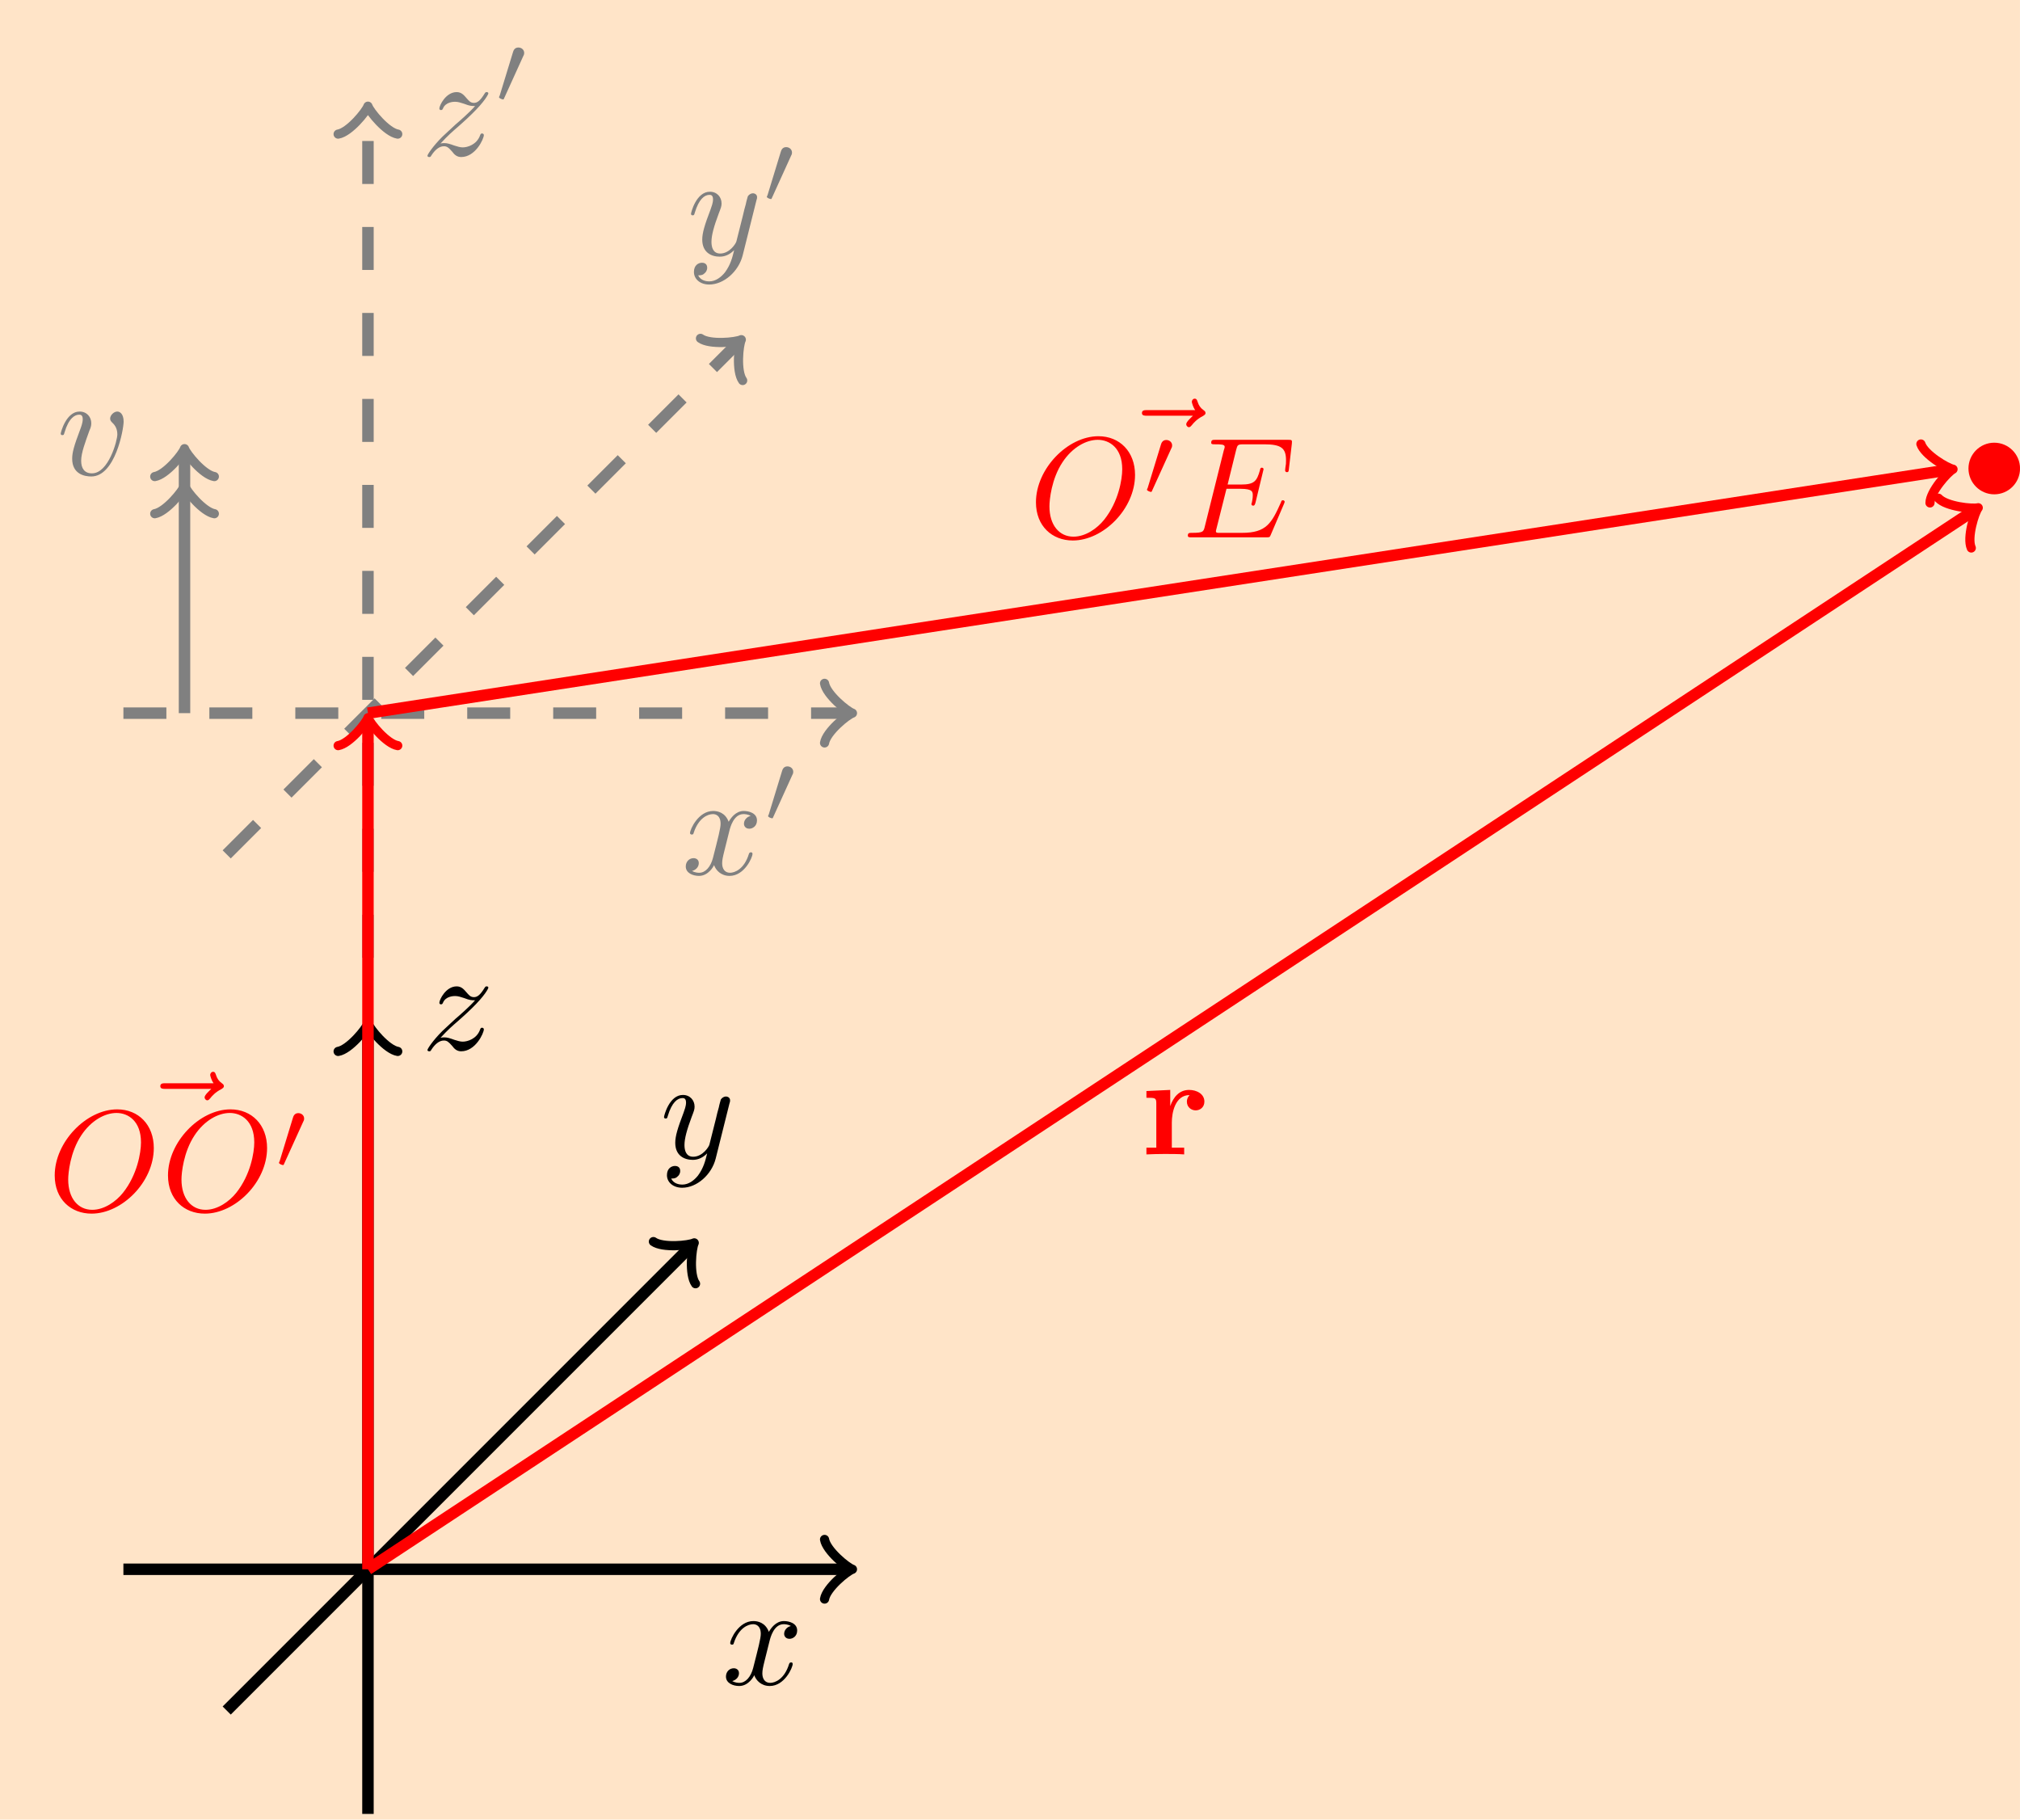
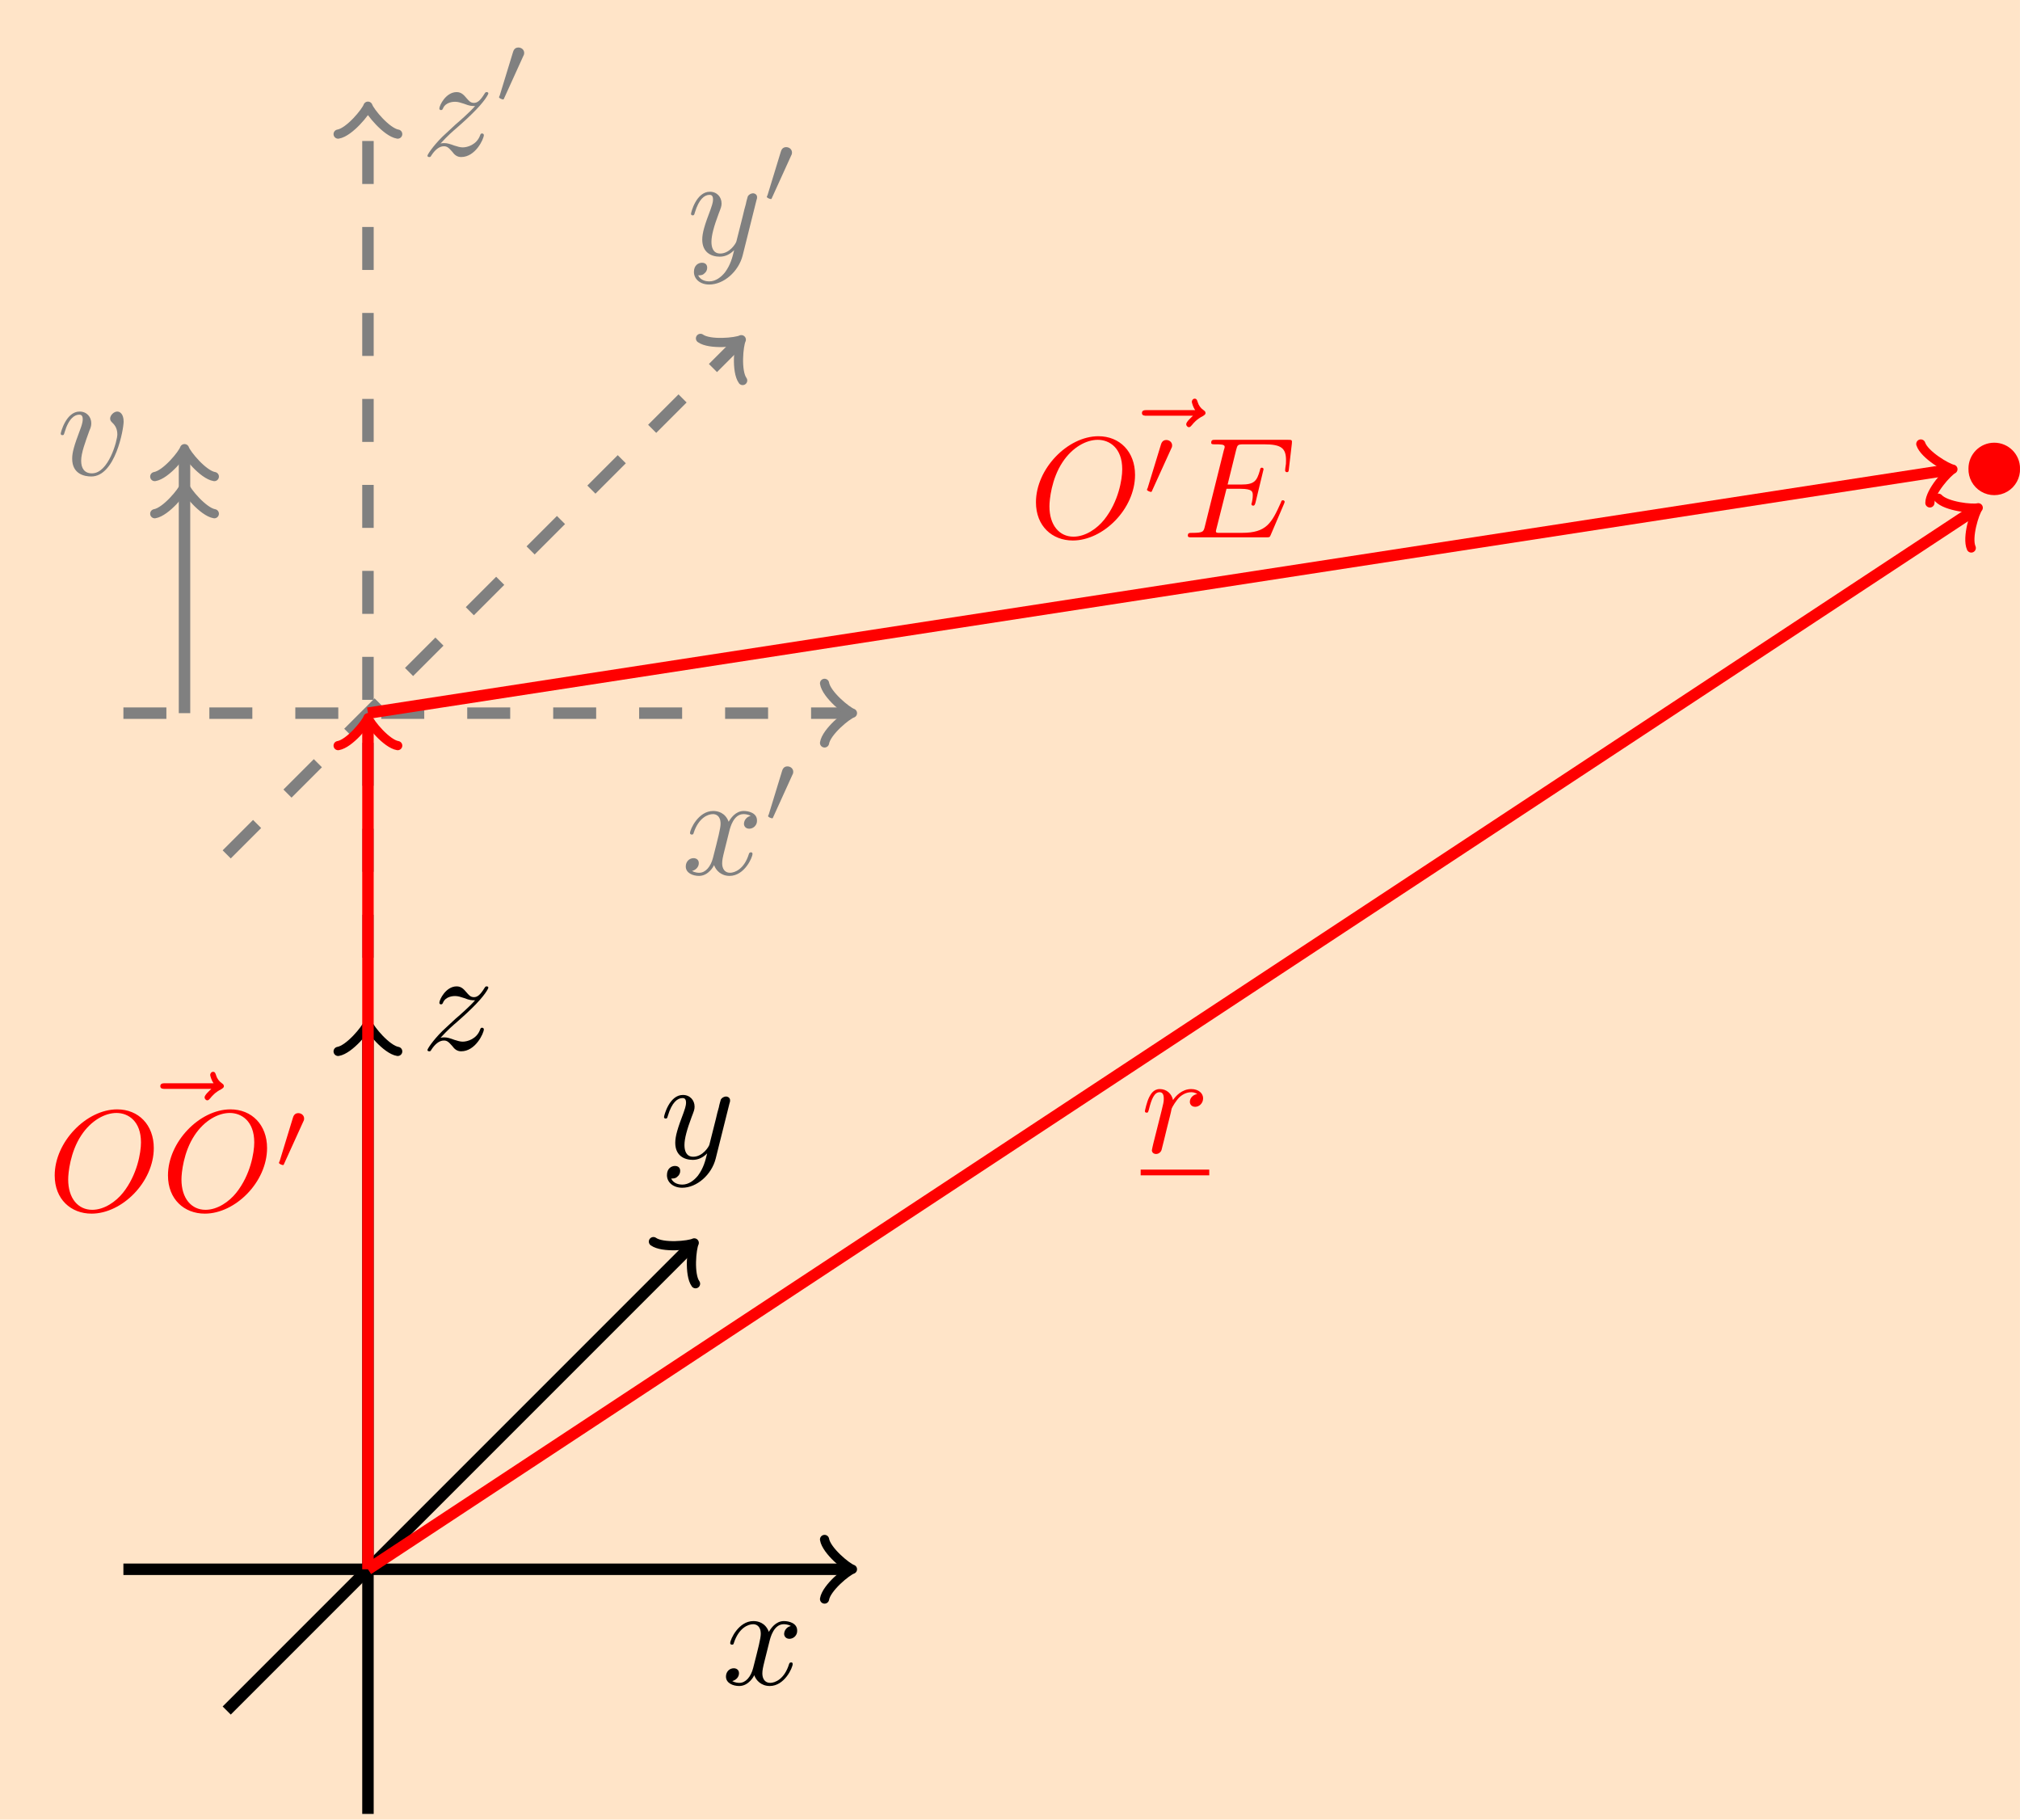
- <svg xmlns="http://www.w3.org/2000/svg" xmlns:xlink="http://www.w3.org/1999/xlink" width="140.482pt" height="126.518pt" viewBox="0 0 140.482 126.518" version="1.1">
+ <svg xmlns="http://www.w3.org/2000/svg" xmlns:xlink="http://www.w3.org/1999/xlink" width="187.309" height="168.691" viewBox="0 0 140.482 126.518">
  <defs>
-     <g>
-       <symbol overflow="visible" id="glyph0-0">
-         <path style="stroke:none;" d="" />
-       </symbol>
-       <symbol overflow="visible" id="glyph0-1">
-         <path style="stroke:none;" d="M 3.328 -3.016 C 3.391 -3.266 3.625 -4.188 4.312 -4.188 C 4.359 -4.188 4.609 -4.188 4.812 -4.062 C 4.531 -4 4.344 -3.766 4.344 -3.516 C 4.344 -3.359 4.453 -3.172 4.719 -3.172 C 4.938 -3.172 5.25 -3.344 5.25 -3.75 C 5.25 -4.266 4.672 -4.406 4.328 -4.406 C 3.75 -4.406 3.406 -3.875 3.281 -3.656 C 3.031 -4.312 2.5 -4.406 2.203 -4.406 C 1.172 -4.406 0.594 -3.125 0.594 -2.875 C 0.594 -2.766 0.703 -2.766 0.719 -2.766 C 0.797 -2.766 0.828 -2.797 0.844 -2.875 C 1.188 -3.938 1.844 -4.188 2.188 -4.188 C 2.375 -4.188 2.719 -4.094 2.719 -3.516 C 2.719 -3.203 2.547 -2.547 2.188 -1.141 C 2.031 -0.531 1.672 -0.109 1.234 -0.109 C 1.172 -0.109 0.953 -0.109 0.734 -0.234 C 0.984 -0.297 1.203 -0.5 1.203 -0.781 C 1.203 -1.047 0.984 -1.125 0.844 -1.125 C 0.531 -1.125 0.297 -0.875 0.297 -0.547 C 0.297 -0.094 0.781 0.109 1.219 0.109 C 1.891 0.109 2.25 -0.594 2.266 -0.641 C 2.391 -0.281 2.75 0.109 3.344 0.109 C 4.375 0.109 4.938 -1.172 4.938 -1.422 C 4.938 -1.531 4.859 -1.531 4.828 -1.531 C 4.734 -1.531 4.719 -1.484 4.688 -1.422 C 4.359 -0.344 3.688 -0.109 3.375 -0.109 C 2.984 -0.109 2.828 -0.422 2.828 -0.766 C 2.828 -0.984 2.875 -1.203 2.984 -1.641 Z M 3.328 -3.016 " />
-       </symbol>
-       <symbol overflow="visible" id="glyph0-2">
-         <path style="stroke:none;" d="M 1.328 -0.828 C 1.859 -1.406 2.156 -1.656 2.516 -1.969 C 2.516 -1.969 3.125 -2.5 3.484 -2.859 C 4.438 -3.781 4.656 -4.266 4.656 -4.312 C 4.656 -4.406 4.562 -4.406 4.547 -4.406 C 4.469 -4.406 4.453 -4.391 4.391 -4.297 C 4.094 -3.812 3.891 -3.656 3.656 -3.656 C 3.406 -3.656 3.297 -3.812 3.141 -3.984 C 2.953 -4.203 2.781 -4.406 2.453 -4.406 C 1.703 -4.406 1.25 -3.484 1.25 -3.266 C 1.25 -3.219 1.281 -3.156 1.359 -3.156 C 1.453 -3.156 1.469 -3.203 1.5 -3.266 C 1.688 -3.734 2.266 -3.734 2.344 -3.734 C 2.547 -3.734 2.734 -3.672 2.969 -3.594 C 3.375 -3.438 3.484 -3.438 3.734 -3.438 C 3.375 -3.016 2.547 -2.297 2.359 -2.141 L 1.453 -1.297 C 0.781 -0.625 0.422 -0.062 0.422 0.016 C 0.422 0.109 0.531 0.109 0.547 0.109 C 0.625 0.109 0.641 0.094 0.703 -0.016 C 0.938 -0.375 1.234 -0.641 1.562 -0.641 C 1.781 -0.641 1.891 -0.547 2.141 -0.266 C 2.297 -0.047 2.484 0.109 2.766 0.109 C 3.766 0.109 4.344 -1.156 4.344 -1.422 C 4.344 -1.469 4.297 -1.531 4.219 -1.531 C 4.125 -1.531 4.109 -1.469 4.078 -1.391 C 3.844 -0.75 3.203 -0.562 2.875 -0.562 C 2.688 -0.562 2.5 -0.625 2.297 -0.688 C 1.953 -0.812 1.797 -0.859 1.594 -0.859 C 1.578 -0.859 1.422 -0.859 1.328 -0.828 Z M 1.328 -0.828 " />
-       </symbol>
-       <symbol overflow="visible" id="glyph0-3">
-         <path style="stroke:none;" d="M 4.844 -3.797 C 4.891 -3.938 4.891 -3.953 4.891 -4.031 C 4.891 -4.203 4.75 -4.297 4.594 -4.297 C 4.5 -4.297 4.344 -4.234 4.25 -4.094 C 4.234 -4.031 4.141 -3.734 4.109 -3.547 C 4.031 -3.297 3.969 -3.016 3.906 -2.75 L 3.453 -0.953 C 3.422 -0.812 2.984 -0.109 2.328 -0.109 C 1.828 -0.109 1.719 -0.547 1.719 -0.922 C 1.719 -1.375 1.891 -2 2.219 -2.875 C 2.375 -3.281 2.422 -3.391 2.422 -3.594 C 2.422 -4.031 2.109 -4.406 1.609 -4.406 C 0.656 -4.406 0.297 -2.953 0.297 -2.875 C 0.297 -2.766 0.391 -2.766 0.406 -2.766 C 0.516 -2.766 0.516 -2.797 0.562 -2.953 C 0.844 -3.891 1.234 -4.188 1.578 -4.188 C 1.656 -4.188 1.828 -4.188 1.828 -3.875 C 1.828 -3.625 1.719 -3.359 1.656 -3.172 C 1.25 -2.109 1.078 -1.547 1.078 -1.078 C 1.078 -0.188 1.703 0.109 2.297 0.109 C 2.688 0.109 3.016 -0.062 3.297 -0.344 C 3.172 0.172 3.047 0.672 2.656 1.203 C 2.391 1.531 2.016 1.828 1.562 1.828 C 1.422 1.828 0.969 1.797 0.797 1.406 C 0.953 1.406 1.094 1.406 1.219 1.281 C 1.328 1.203 1.422 1.062 1.422 0.875 C 1.422 0.562 1.156 0.531 1.062 0.531 C 0.828 0.531 0.5 0.688 0.5 1.172 C 0.5 1.672 0.938 2.047 1.562 2.047 C 2.578 2.047 3.609 1.141 3.891 0.016 Z M 4.844 -3.797 " />
-       </symbol>
-       <symbol overflow="visible" id="glyph0-4">
-         <path style="stroke:none;" d="M 4.672 -3.703 C 4.672 -4.25 4.406 -4.406 4.234 -4.406 C 3.984 -4.406 3.734 -4.141 3.734 -3.922 C 3.734 -3.797 3.781 -3.734 3.891 -3.625 C 4.109 -3.422 4.234 -3.172 4.234 -2.812 C 4.234 -2.391 3.625 -0.109 2.469 -0.109 C 1.953 -0.109 1.719 -0.453 1.719 -0.984 C 1.719 -1.531 2 -2.266 2.297 -3.094 C 2.375 -3.266 2.422 -3.406 2.422 -3.594 C 2.422 -4.031 2.109 -4.406 1.609 -4.406 C 0.672 -4.406 0.297 -2.953 0.297 -2.875 C 0.297 -2.766 0.391 -2.766 0.406 -2.766 C 0.516 -2.766 0.516 -2.797 0.562 -2.953 C 0.859 -3.953 1.281 -4.188 1.578 -4.188 C 1.656 -4.188 1.828 -4.188 1.828 -3.875 C 1.828 -3.625 1.719 -3.344 1.656 -3.172 C 1.219 -2.016 1.094 -1.562 1.094 -1.125 C 1.094 -0.047 1.969 0.109 2.422 0.109 C 4.094 0.109 4.672 -3.188 4.672 -3.703 Z M 4.672 -3.703 " />
-       </symbol>
-       <symbol overflow="visible" id="glyph0-5">
-         <path style="stroke:none;" d="M 5.359 -5.938 C 5.219 -5.797 4.891 -5.516 4.891 -5.344 C 4.891 -5.25 4.984 -5.141 5.078 -5.141 C 5.172 -5.141 5.219 -5.219 5.281 -5.281 C 5.391 -5.422 5.625 -5.703 6.062 -5.922 C 6.125 -5.969 6.234 -6.016 6.234 -6.125 C 6.234 -6.234 6.156 -6.281 6.094 -6.328 C 5.875 -6.484 5.766 -6.656 5.688 -6.891 C 5.656 -6.984 5.625 -7.125 5.484 -7.125 C 5.344 -7.125 5.281 -6.984 5.281 -6.906 C 5.281 -6.859 5.359 -6.547 5.516 -6.328 L 2.156 -6.328 C 2 -6.328 1.812 -6.328 1.812 -6.125 C 1.812 -5.938 2 -5.938 2.156 -5.938 Z M 5.359 -5.938 " />
-       </symbol>
-       <symbol overflow="visible" id="glyph0-6">
-         <path style="stroke:none;" d="M 7.375 -4.344 C 7.375 -5.953 6.312 -7.031 4.828 -7.031 C 2.688 -7.031 0.484 -4.766 0.484 -2.438 C 0.484 -0.781 1.609 0.219 3.047 0.219 C 5.156 0.219 7.375 -1.969 7.375 -4.344 Z M 3.094 -0.047 C 2.109 -0.047 1.422 -0.844 1.422 -2.156 C 1.422 -2.609 1.562 -4.062 2.328 -5.219 C 3.016 -6.266 3.984 -6.781 4.781 -6.781 C 5.594 -6.781 6.484 -6.219 6.484 -4.734 C 6.484 -4.016 6.219 -2.469 5.234 -1.234 C 4.75 -0.625 3.938 -0.047 3.094 -0.047 Z M 3.094 -0.047 " />
-       </symbol>
-       <symbol overflow="visible" id="glyph0-7">
-         <path style="stroke:none;" d="M 7.062 -2.328 C 7.078 -2.375 7.109 -2.438 7.109 -2.469 C 7.109 -2.469 7.109 -2.578 6.984 -2.578 C 6.891 -2.578 6.875 -2.516 6.859 -2.453 C 6.203 -0.984 5.844 -0.312 4.141 -0.312 L 2.688 -0.312 C 2.547 -0.312 2.516 -0.312 2.469 -0.312 C 2.359 -0.328 2.328 -0.344 2.328 -0.422 C 2.328 -0.453 2.328 -0.469 2.375 -0.641 L 3.062 -3.375 L 4.047 -3.375 C 4.891 -3.375 4.891 -3.156 4.891 -2.906 C 4.891 -2.844 4.891 -2.719 4.828 -2.422 C 4.812 -2.375 4.797 -2.344 4.797 -2.312 C 4.797 -2.266 4.828 -2.203 4.922 -2.203 C 5 -2.203 5.031 -2.25 5.078 -2.406 L 5.641 -4.734 C 5.641 -4.797 5.594 -4.844 5.516 -4.844 C 5.438 -4.844 5.406 -4.781 5.391 -4.672 C 5.172 -3.906 5 -3.672 4.078 -3.672 L 3.141 -3.672 L 3.734 -6.078 C 3.828 -6.438 3.844 -6.469 4.281 -6.469 L 5.688 -6.469 C 6.891 -6.469 7.203 -6.188 7.203 -5.359 C 7.203 -5.125 7.203 -5.109 7.156 -4.828 C 7.156 -4.781 7.141 -4.703 7.141 -4.656 C 7.141 -4.609 7.172 -4.531 7.266 -4.531 C 7.375 -4.531 7.391 -4.594 7.406 -4.781 L 7.609 -6.516 C 7.641 -6.781 7.594 -6.781 7.344 -6.781 L 2.297 -6.781 C 2.109 -6.781 2 -6.781 2 -6.578 C 2 -6.469 2.094 -6.469 2.281 -6.469 C 2.656 -6.469 2.938 -6.469 2.938 -6.297 C 2.938 -6.25 2.938 -6.234 2.875 -6.047 L 1.562 -0.781 C 1.469 -0.391 1.453 -0.312 0.656 -0.312 C 0.484 -0.312 0.375 -0.312 0.375 -0.125 C 0.375 0 0.469 0 0.656 0 L 5.828 0 C 6.062 0 6.078 -0.016 6.141 -0.172 Z M 7.062 -2.328 " />
-       </symbol>
-       <symbol overflow="visible" id="glyph1-0">
-         <path style="stroke:none;" d="" />
-       </symbol>
-       <symbol overflow="visible" id="glyph1-1">
-         <path style="stroke:none;" d="M 2.016 -3.297 C 2.078 -3.406 2.078 -3.469 2.078 -3.516 C 2.078 -3.734 1.891 -3.891 1.672 -3.891 C 1.406 -3.891 1.328 -3.672 1.297 -3.562 L 0.375 -0.547 C 0.359 -0.531 0.328 -0.453 0.328 -0.438 C 0.328 -0.359 0.547 -0.281 0.609 -0.281 C 0.656 -0.281 0.656 -0.297 0.703 -0.406 Z M 2.016 -3.297 " />
-       </symbol>
-       <symbol overflow="visible" id="glyph2-0">
-         <path style="stroke:none;" d="" />
-       </symbol>
-       <symbol overflow="visible" id="glyph2-1">
-         <path style="stroke:none;" d="M 2.031 -3.359 L 2.031 -4.484 L 0.375 -4.406 L 0.375 -3.938 C 0.984 -3.938 1.062 -3.938 1.062 -3.547 L 1.062 -0.469 L 0.375 -0.469 L 0.375 0 C 0.719 -0.016 1.172 -0.031 1.625 -0.031 C 2 -0.031 2.641 -0.031 3 0 L 3 -0.469 L 2.141 -0.469 L 2.141 -2.219 C 2.141 -2.906 2.375 -4.125 3.375 -4.125 C 3.375 -4.109 3.188 -3.953 3.188 -3.672 C 3.188 -3.266 3.516 -3.062 3.797 -3.062 C 4.094 -3.062 4.406 -3.266 4.406 -3.672 C 4.406 -4.203 3.875 -4.484 3.344 -4.484 C 2.656 -4.484 2.25 -3.984 2.031 -3.359 Z M 2.031 -3.359 " />
-       </symbol>
-     </g>
-     <clipPath id="clip1">
-       <path d="M 0 0 L 140.48 0 L 140.48 126.52 L 0 126.52 Z M 0 0 " />
+     <symbol id="b" overflow="visible">
+       <path d="M3.328-3.016c.063-.25.297-1.171.985-1.171.046 0 .296 0 .5.125a.58.58 0 0 0-.47.546c0 .157.11.344.376.344a.546.546 0 0 0 .531-.578c0-.516-.578-.656-.922-.656-.578 0-.922.531-1.047.75-.25-.656-.781-.75-1.078-.75-1.031 0-1.61 1.281-1.61 1.531 0 .11.11.11.126.11.078 0 .11-.032.125-.11.344-1.062 1-1.312 1.344-1.312.187 0 .53.093.53.671 0 .313-.171.97-.53 2.375-.157.61-.516 1.032-.954 1.032-.062 0-.28 0-.5-.125.25-.063.47-.266.47-.547 0-.266-.22-.344-.36-.344-.313 0-.547.25-.547.578 0 .453.484.656.922.656.672 0 1.031-.703 1.047-.75.125.36.484.75 1.078.75 1.031 0 1.594-1.28 1.594-1.53 0-.11-.079-.11-.11-.11-.094 0-.11.047-.14.11-.329 1.077-1 1.312-1.313 1.312-.39 0-.547-.313-.547-.657 0-.218.047-.437.156-.875Zm0 0" style="stroke:none" />
+     </symbol>
+     <symbol id="d" overflow="visible">
+       <path d="M1.328-.828c.531-.578.828-.828 1.188-1.14 0 0 .609-.532.968-.891.954-.922 1.172-1.407 1.172-1.453 0-.094-.093-.094-.11-.094-.077 0-.093.015-.155.11-.297.484-.5.64-.735.64-.25 0-.36-.156-.515-.328-.188-.22-.36-.422-.688-.422-.75 0-1.203.922-1.203 1.14 0 .047.031.11.11.11.093 0 .109-.047.14-.11.188-.468.766-.468.844-.468.203 0 .39.062.625.14.406.156.515.156.765.156-.359.422-1.187 1.141-1.375 1.297l-.906.844C.781-.625.422-.062.422.016c0 .093.11.093.125.093C.625.11.64.094.703-.016c.235-.359.531-.625.86-.625.218 0 .328.094.578.375.156.22.343.375.625.375 1 0 1.578-1.265 1.578-1.53 0-.048-.047-.11-.125-.11-.094 0-.11.062-.14.14-.235.641-.876.829-1.204.829-.187 0-.375-.063-.578-.125-.344-.125-.5-.172-.703-.172-.016 0-.172 0-.266.03m0 0" style="stroke:none" />
+     </symbol>
+     <symbol id="f" overflow="visible">
+       <path d="M4.844-3.797c.047-.14.047-.156.047-.234 0-.172-.141-.266-.297-.266a.46.46 0 0 0-.344.203c-.016.063-.11.36-.14.547-.079.25-.141.531-.204.797L3.453-.953c-.031.14-.469.844-1.125.844-.5 0-.61-.438-.61-.813 0-.453.173-1.078.5-1.953.157-.406.204-.516.204-.719 0-.437-.313-.812-.813-.812-.953 0-1.312 1.453-1.312 1.531 0 .11.094.11.11.11.109 0 .109-.032.156-.188.28-.938.671-1.235 1.015-1.235.078 0 .25 0 .25.313 0 .25-.11.516-.172.703-.406 1.063-.578 1.625-.578 2.094 0 .89.625 1.187 1.219 1.187.39 0 .719-.171 1-.453-.125.516-.25 1.016-.64 1.547-.266.328-.641.625-1.094.625-.141 0-.594-.031-.766-.422.156 0 .297 0 .422-.125a.5.5 0 0 0 .203-.406c0-.312-.266-.344-.36-.344C.829.531.5.687.5 1.171c0 .5.438.876 1.063.876 1.015 0 2.046-.906 2.328-2.031Zm0 0" style="stroke:none" />
+     </symbol>
+     <symbol id="h" overflow="visible">
+       <path d="M4.672-3.703c0-.547-.266-.703-.438-.703-.25 0-.5.265-.5.484 0 .125.047.188.157.297.218.203.343.453.343.813 0 .421-.609 2.703-1.765 2.703-.516 0-.75-.344-.75-.875 0-.547.281-1.282.578-2.11.078-.172.125-.312.125-.5 0-.437-.313-.812-.813-.812-.937 0-1.312 1.453-1.312 1.531 0 .11.094.11.11.11.109 0 .109-.032.156-.188.296-1 .718-1.235 1.015-1.235.078 0 .25 0 .25.313 0 .25-.11.531-.172.703-.437 1.156-.562 1.61-.562 2.047 0 1.078.875 1.234 1.328 1.234 1.672 0 2.25-3.296 2.25-3.812m0 0" style="stroke:none" />
+     </symbol>
+     <symbol id="k" overflow="visible">
+       <path d="M.875-.594c-.031.156-.094.39-.094.438 0 .172.14.265.297.265a.41.41 0 0 0 .375-.28c.016-.032.344-1.391.39-1.579.079-.328.266-1.016.313-1.297.047-.125.328-.594.563-.812.078-.063.375-.328.797-.328.265 0 .406.125.422.125-.297.046-.516.28-.516.546 0 .157.11.344.375.344s.547-.234.547-.594c0-.343-.313-.64-.828-.64-.641 0-1.078.484-1.266.765-.094-.453-.453-.765-.922-.765-.453 0-.64.39-.734.562-.172.344-.297.938-.297.969 0 .11.094.11.11.11.109 0 .109-.016.171-.235.172-.703.375-1.187.735-1.187.156 0 .296.078.296.453 0 .218-.03.328-.156.843Zm0 0" style="stroke:none" />
+     </symbol>
+     <symbol id="l" overflow="visible">
+       <path d="M5.36-5.937c-.141.14-.47.421-.47.593 0 .094.094.203.188.203s.14-.078.203-.14c.11-.14.344-.422.782-.64.062-.048.171-.095.171-.204 0-.11-.078-.156-.14-.203a1.03 1.03 0 0 1-.407-.563c-.03-.093-.062-.234-.203-.234-.14 0-.203.14-.203.219 0 .047.078.36.235.578h-3.36c-.156 0-.344 0-.344.203 0 .188.188.188.344.188Zm0 0" style="stroke:none" />
+     </symbol>
+     <symbol id="m" overflow="visible">
+       <path d="M7.375-4.344c0-1.61-1.062-2.687-2.547-2.687-2.14 0-4.344 2.265-4.344 4.594C.484-.782 1.61.219 3.047.219c2.11 0 4.328-2.188 4.328-4.563M3.094-.047c-.985 0-1.672-.797-1.672-2.11 0-.452.14-1.905.906-3.062.688-1.047 1.656-1.562 2.453-1.562.813 0 1.703.562 1.703 2.047 0 .718-.265 2.265-1.25 3.5-.484.609-1.296 1.187-2.14 1.187m0 0" style="stroke:none" />
+     </symbol>
+     <symbol id="o" overflow="visible">
+       <path d="M7.063-2.328c.015-.047.046-.11.046-.14 0 0 0-.11-.125-.11-.093 0-.109.062-.125.125-.656 1.469-1.015 2.14-2.718 2.14H2.468c-.109-.015-.14-.03-.14-.109 0-.031 0-.047.047-.219l.688-2.734h.984c.844 0 .844.219.844.469 0 .062 0 .187-.063.484-.016.047-.031.078-.031.11 0 .046.031.109.125.109.078 0 .11-.047.156-.203l.563-2.328c0-.063-.047-.11-.125-.11-.079 0-.11.063-.125.172-.22.766-.391 1-1.313 1h-.937l.593-2.406c.094-.36.11-.39.547-.39h1.407c1.203 0 1.515.28 1.515 1.109 0 .234 0 .25-.047.53 0 .048-.015.126-.015.173s.03.125.125.125c.109 0 .125-.063.14-.25l.203-1.735c.032-.265-.015-.265-.265-.265H2.297c-.188 0-.297 0-.297.203 0 .11.094.11.281.11.375 0 .656 0 .656.171 0 .047 0 .063-.062.25L1.563-.78c-.094.39-.11.469-.907.469-.172 0-.281 0-.281.187C.375 0 .469 0 .656 0h5.172c.234 0 .25-.016.313-.172Zm0 0" style="stroke:none" />
+     </symbol>
+     <symbol id="g" overflow="visible">
+       <path d="M2.016-3.297c.062-.11.062-.172.062-.219 0-.218-.187-.375-.406-.375-.266 0-.344.22-.375.329L.375-.547a.3.3 0 0 0-.047.11c0 .078.219.156.281.156.047 0 .047-.016.094-.125Zm0 0" style="stroke:none" />
+     </symbol>
+     <clipPath id="a">
+       <path d="M0 0h140.48v126.52H0Zm0 0" />
    </clipPath>
-     <clipPath id="clip2">
-       <path d="M 25 71 L 26 71 L 26 126.52 L 25 126.52 Z M 25 71 " />
+     <clipPath id="c">
+       <path d="M25 71h1v55.52h-1Zm0 0" />
    </clipPath>
-     <clipPath id="clip3">
-       <path d="M 4 75 L 60 75 L 60 126.52 L 4 126.52 Z M 4 75 " />
+     <clipPath id="e">
+       <path d="M4 75h56v51.52H4Zm0 0" />
    </clipPath>
-     <clipPath id="clip4">
-       <path d="M 136 30 L 140.48 30 L 140.48 35 L 136 35 Z M 136 30 " />
+     <clipPath id="i">
+       <path d="M136 30h4.48v5H136Zm0 0" />
    </clipPath>
-     <clipPath id="clip5">
-       <path d="M 14 24 L 140.48 24 L 140.48 121 L 14 121 Z M 14 24 " />
+     <clipPath id="j">
+       <path d="M14 24h126.48v97H14Zm0 0" />
    </clipPath>
-     <clipPath id="clip6">
-       <path d="M 14 21 L 140.48 21 L 140.48 61 L 14 61 Z M 14 21 " />
+     <clipPath id="n">
+       <path d="M14 21h126.48v40H14Zm0 0" />
    </clipPath>
  </defs>
-   <g id="surface1">
-     <g clip-path="url(#clip1)" clip-rule="nonzero">
-       <path style=" stroke:none;fill-rule:nonzero;fill:rgb(100%,89.412%,78.432%);fill-opacity:1;" d="M 0 126.52 L 140.48 126.52 L 140.48 0 L 0 0 Z M 0 126.52 " />
-     </g>
-     <path style="fill:none;stroke-width:0.797;stroke-linecap:butt;stroke-linejoin:miter;stroke:rgb(0%,0%,0%);stroke-opacity:1;stroke-miterlimit:10;" d="M 127.562 -0.001 L 177.878 -0.001 " transform="matrix(1,0,0,-1,-118.98,109.112)" />
-     <path style="fill:none;stroke-width:0.638;stroke-linecap:round;stroke-linejoin:round;stroke:rgb(0%,0%,0%);stroke-opacity:1;stroke-miterlimit:10;" d="M -1.554 2.073 C -1.425 1.296 0 0.128 0.387 -0.001 C 0 -0.13 -1.425 -1.294 -1.554 -2.072 " transform="matrix(1,0,0,-1,58.89804,109.112)" />
-     <g style="fill:rgb(0%,0%,0%);fill-opacity:1;">
-       <use xlink:href="#glyph0-1" x="50.19" y="117.12" />
-     </g>
-     <g clip-path="url(#clip2)" clip-rule="nonzero">
-       <path style="fill:none;stroke-width:0.797;stroke-linecap:butt;stroke-linejoin:miter;stroke:rgb(0%,0%,0%);stroke-opacity:1;stroke-miterlimit:10;" d="M 144.57 -17.009 L 144.57 37.561 " transform="matrix(1,0,0,-1,-118.98,109.112)" />
-     </g>
-     <path style="fill:none;stroke-width:0.638;stroke-linecap:round;stroke-linejoin:round;stroke:rgb(0%,0%,0%);stroke-opacity:1;stroke-miterlimit:10;" d="M -1.554 2.073 C -1.425 1.295 0.001 0.131 0.387 -0.001 C 0.001 -0.13 -1.425 -1.294 -1.554 -2.072 " transform="matrix(0,-1,-1,0,25.58844,71.55148)" />
-     <g style="fill:rgb(0%,0%,0%);fill-opacity:1;">
-       <use xlink:href="#glyph0-2" x="29.306" y="72.989" />
-     </g>
-     <g clip-path="url(#clip3)" clip-rule="nonzero">
-       <path style="fill:none;stroke-width:0.797;stroke-linecap:butt;stroke-linejoin:miter;stroke:rgb(0%,0%,0%);stroke-opacity:1;stroke-miterlimit:10;" d="M 134.746 -9.822 L 166.988 22.417 " transform="matrix(1,0,0,-1,-118.98,109.112)" />
-     </g>
-     <path style="fill:none;stroke-width:0.638;stroke-linecap:round;stroke-linejoin:round;stroke:rgb(0%,0%,0%);stroke-opacity:1;stroke-miterlimit:10;" d="M -1.555 2.072 C -1.425 1.296 0 0.131 0.39 0.001 C 0 -0.129 -1.425 -1.295 -1.555 -2.071 " transform="matrix(0.7071,-0.7071,-0.7071,-0.7071,48.00619,86.69426)" />
-     <g style="fill:rgb(0%,0%,0%);fill-opacity:1;">
-       <use xlink:href="#glyph0-3" x="45.883" y="80.538" />
-     </g>
-     <path style="fill:none;stroke-width:0.797;stroke-linecap:butt;stroke-linejoin:miter;stroke:rgb(50%,50%,50%);stroke-opacity:1;stroke-dasharray:2.989,2.989;stroke-miterlimit:10;" d="M 127.562 59.526 L 177.878 59.526 " transform="matrix(1,0,0,-1,-118.98,109.112)" />
-     <path style="fill:none;stroke-width:0.638;stroke-linecap:round;stroke-linejoin:round;stroke:rgb(50%,50%,50%);stroke-opacity:1;stroke-miterlimit:10;" d="M -1.554 2.072 C -1.425 1.295 0 0.131 0.387 -0.002 C 0 -0.131 -1.425 -1.295 -1.554 -2.072 " transform="matrix(1,0,0,-1,58.89804,49.584)" />
-     <g style="fill:rgb(50%,50%,50%);fill-opacity:1;">
-       <use xlink:href="#glyph0-1" x="47.395" y="60.793" />
-     </g>
-     <g style="fill:rgb(50%,50%,50%);fill-opacity:1;">
-       <use xlink:href="#glyph1-1" x="53.089" y="57.178" />
-     </g>
-     <path style="fill:none;stroke-width:0.797;stroke-linecap:butt;stroke-linejoin:miter;stroke:rgb(50%,50%,50%);stroke-opacity:1;stroke-dasharray:2.989,2.989;stroke-miterlimit:10;" d="M 144.57 42.518 L 144.57 101.342 " transform="matrix(1,0,0,-1,-118.98,109.112)" />
-     <path style="fill:none;stroke-width:0.638;stroke-linecap:round;stroke-linejoin:round;stroke:rgb(50%,50%,50%);stroke-opacity:1;stroke-miterlimit:10;" d="M -1.553 2.073 C -1.424 1.295 0.002 0.131 0.388 -0.001 C 0.002 -0.13 -1.424 -1.294 -1.553 -2.072 " transform="matrix(0,-1,-1,0,25.58844,7.77112)" />
-     <g style="fill:rgb(50%,50%,50%);fill-opacity:1;">
-       <use xlink:href="#glyph0-2" x="29.306" y="10.81" />
-     </g>
-     <g style="fill:rgb(50%,50%,50%);fill-opacity:1;">
-       <use xlink:href="#glyph1-1" x="34.377" y="7.194" />
-     </g>
-     <path style="fill:none;stroke-width:0.797;stroke-linecap:butt;stroke-linejoin:miter;stroke:rgb(50%,50%,50%);stroke-opacity:1;stroke-dasharray:2.989,2.989;stroke-miterlimit:10;" d="M 134.746 49.706 L 170.261 85.221 " transform="matrix(1,0,0,-1,-118.98,109.112)" />
-     <path style="fill:none;stroke-width:0.638;stroke-linecap:round;stroke-linejoin:round;stroke:rgb(50%,50%,50%);stroke-opacity:1;stroke-miterlimit:10;" d="M -1.556 2.072 C -1.426 1.296 -0.001 0.13 0.388 0 C -0.001 -0.129 -1.426 -1.295 -1.553 -2.074 " transform="matrix(0.7071,-0.7071,-0.7071,-0.7071,51.28038,23.89206)" />
-     <g style="fill:rgb(50%,50%,50%);fill-opacity:1;">
-       <use xlink:href="#glyph0-3" x="47.76" y="17.737" />
-     </g>
-     <g style="fill:rgb(50%,50%,50%);fill-opacity:1;">
-       <use xlink:href="#glyph1-1" x="53.002" y="14.121" />
-     </g>
-     <path style="fill:none;stroke-width:0.797;stroke-linecap:butt;stroke-linejoin:miter;stroke:rgb(50%,50%,50%);stroke-opacity:1;stroke-miterlimit:10;" d="M 131.812 59.526 L 131.812 77.53 " transform="matrix(1,0,0,-1,-118.98,109.112)" />
-     <path style="fill:none;stroke-width:0.638;stroke-linecap:round;stroke-linejoin:round;stroke:rgb(50%,50%,50%);stroke-opacity:1;stroke-miterlimit:10;" d="M -1.556 2.071 C -1.423 1.294 -0.001 0.13 0.389 0.001 C -0.001 -0.128 -1.423 -1.296 -1.556 -2.073 " transform="matrix(0,-1,-1,0,12.83291,34.16269)" />
-     <path style="fill:none;stroke-width:0.638;stroke-linecap:round;stroke-linejoin:round;stroke:rgb(50%,50%,50%);stroke-opacity:1;stroke-miterlimit:10;" d="M -1.554 2.071 C -1.425 1.294 0 0.13 0.387 0.001 C 0 -0.128 -1.425 -1.296 -1.554 -2.073 " transform="matrix(0,-1,-1,0,12.83291,31.58234)" />
-     <g style="fill:rgb(50%,50%,50%);fill-opacity:1;">
-       <use xlink:href="#glyph0-4" x="3.926" y="33.021" />
-     </g>
-     <g clip-path="url(#clip4)" clip-rule="nonzero">
-       <path style=" stroke:none;fill-rule:nonzero;fill:rgb(100%,0%,0%);fill-opacity:1;" d="M 140.484 32.574 C 140.484 31.586 139.684 30.781 138.691 30.781 C 137.703 30.781 136.898 31.586 136.898 32.574 C 136.898 33.566 137.703 34.371 138.691 34.371 C 139.684 34.371 140.484 33.566 140.484 32.574 Z M 140.484 32.574 " />
-     </g>
-     <g clip-path="url(#clip5)" clip-rule="nonzero">
-       <path style="fill:none;stroke-width:0.797;stroke-linecap:butt;stroke-linejoin:miter;stroke:rgb(100%,0%,0%);stroke-opacity:1;stroke-miterlimit:10;" d="M 144.57 -0.001 L 256.23 73.596 " transform="matrix(1,0,0,-1,-118.98,109.112)" />
-     </g>
-     <path style="fill:none;stroke-width:0.638;stroke-linecap:round;stroke-linejoin:round;stroke:rgb(100%,0%,0%);stroke-opacity:1;stroke-miterlimit:10;" d="M -1.555 2.074 C -1.423 1.294 -0.002 0.129 0.389 -0.003 C 0.001 -0.13 -1.427 -1.295 -1.555 -2.072 " transform="matrix(0.83492,-0.55028,-0.55028,-0.83492,137.2518,35.51653)" />
-     <g style="fill:rgb(100%,0%,0%);fill-opacity:1;">
-       <use xlink:href="#glyph2-1" x="79.354" y="80.267" />
-     </g>
-     <path style="fill:none;stroke-width:0.797;stroke-linecap:butt;stroke-linejoin:miter;stroke:rgb(100%,0%,0%);stroke-opacity:1;stroke-miterlimit:10;" d="M 144.57 -0.001 L 144.57 58.819 " transform="matrix(1,0,0,-1,-118.98,109.112)" />
-     <path style="fill:none;stroke-width:0.638;stroke-linecap:round;stroke-linejoin:round;stroke:rgb(100%,0%,0%);stroke-opacity:1;stroke-miterlimit:10;" d="M -1.552 2.073 C -1.423 1.295 -0.002 0.131 0.389 -0.001 C -0.002 -0.13 -1.423 -1.294 -1.552 -2.072 " transform="matrix(0,-1,-1,0,25.58844,50.29135)" />
-     <g style="fill:rgb(100%,0%,0%);fill-opacity:1;">
-       <use xlink:href="#glyph0-5" x="9.337" y="81.648" />
-     </g>
-     <g style="fill:rgb(100%,0%,0%);fill-opacity:1;">
-       <use xlink:href="#glyph0-6" x="3.321" y="84.166" />
-     </g>
-     <g style="fill:rgb(100%,0%,0%);fill-opacity:1;">
-       <use xlink:href="#glyph0-6" x="11.199" y="84.166" />
-     </g>
-     <g style="fill:rgb(100%,0%,0%);fill-opacity:1;">
-       <use xlink:href="#glyph1-1" x="19.073" y="81.288" />
-     </g>
-     <g clip-path="url(#clip6)" clip-rule="nonzero">
-       <path style="fill:none;stroke-width:0.797;stroke-linecap:butt;stroke-linejoin:miter;stroke:rgb(100%,0%,0%);stroke-opacity:1;stroke-miterlimit:10;" d="M 144.57 59.526 L 254.421 76.428 " transform="matrix(1,0,0,-1,-118.98,109.112)" />
-     </g>
-     <path style="fill:none;stroke-width:0.638;stroke-linecap:round;stroke-linejoin:round;stroke:rgb(100%,0%,0%);stroke-opacity:1;stroke-miterlimit:10;" d="M -1.555 2.073 C -1.426 1.295 -0 0.131 0.387 -0 C -0.001 -0.13 -1.425 -1.294 -1.553 -2.073 " transform="matrix(0.98833,-0.15202,-0.15202,-0.98833,135.4422,32.68372)" />
-     <g style="fill:rgb(100%,0%,0%);fill-opacity:1;">
-       <use xlink:href="#glyph0-5" x="77.605" y="34.844" />
-     </g>
-     <g style="fill:rgb(100%,0%,0%);fill-opacity:1;">
-       <use xlink:href="#glyph0-6" x="71.562" y="37.362" />
-     </g>
-     <g style="fill:rgb(100%,0%,0%);fill-opacity:1;">
-       <use xlink:href="#glyph1-1" x="79.438" y="34.484" />
-     </g>
-     <g style="fill:rgb(100%,0%,0%);fill-opacity:1;">
-       <use xlink:href="#glyph0-7" x="82.234" y="37.362" />
-     </g>
+   <g clip-path="url(#a)">
+     <path d="M0 126.52h140.48V0H0Zm0 0" style="stroke:none;fill-rule:nonzero;fill:#ffe4c8;fill-opacity:1" />
  </g>
+   <path d="M127.562-.001h50.316" style="fill:none;stroke-width:.797;stroke-linecap:butt;stroke-linejoin:miter;stroke:#000;stroke-opacity:1;stroke-miterlimit:10" transform="matrix(1 0 0 -1 -118.98 109.112)" />
+   <path d="M-1.554 2.073C-1.425 1.296 0 .128.387-.001 0-.131-1.425-1.294-1.554-2.071" style="fill:none;stroke-width:.638;stroke-linecap:round;stroke-linejoin:round;stroke:#000;stroke-opacity:1;stroke-miterlimit:10" transform="matrix(1 0 0 -1 58.898 109.112)" />
+   <use xlink:href="#b" x="50.19" y="117.12" style="fill:#000;fill-opacity:1" />
+   <g clip-path="url(#c)">
+     <path d="M144.57-17.01v54.571" style="fill:none;stroke-width:.797;stroke-linecap:butt;stroke-linejoin:miter;stroke:#000;stroke-opacity:1;stroke-miterlimit:10" transform="matrix(1 0 0 -1 -118.98 109.112)" />
+   </g>
+   <path d="M-1.554 2.073C-1.425 1.295.001.13.387-.001c-.386-.13-1.812-1.293-1.941-2.07" style="fill:none;stroke-width:.638;stroke-linecap:round;stroke-linejoin:round;stroke:#000;stroke-opacity:1;stroke-miterlimit:10" transform="matrix(0 -1 -1 0 25.588 71.551)" />
+   <use xlink:href="#d" x="29.306" y="72.989" style="fill:#000;fill-opacity:1" />
+   <g clip-path="url(#e)">
+     <path d="m134.746-9.822 32.242 32.239" style="fill:none;stroke-width:.797;stroke-linecap:butt;stroke-linejoin:miter;stroke:#000;stroke-opacity:1;stroke-miterlimit:10" transform="matrix(1 0 0 -1 -118.98 109.112)" />
+   </g>
+   <path d="M-1.555 2.072C-1.425 1.296 0 .131.39.001 0-.13-1.425-1.295-1.555-2.071" style="fill:none;stroke-width:.638;stroke-linecap:round;stroke-linejoin:round;stroke:#000;stroke-opacity:1;stroke-miterlimit:10" transform="scale(1 -1)rotate(45 128.654 14.602)" />
+   <use xlink:href="#f" x="45.883" y="80.538" style="fill:#000;fill-opacity:1" />
+   <path d="M127.562 59.526h50.316" style="fill:none;stroke-width:.797;stroke-linecap:butt;stroke-linejoin:miter;stroke:gray;stroke-opacity:1;stroke-dasharray:2.989,2.989;stroke-miterlimit:10" transform="matrix(1 0 0 -1 -118.98 109.112)" />
+   <path d="M-1.554 2.072C-1.425 1.295 0 .131.387-.002 0-.13-1.425-1.295-1.554-2.072" style="fill:none;stroke-width:.638;stroke-linecap:round;stroke-linejoin:round;stroke:gray;stroke-opacity:1;stroke-miterlimit:10" transform="matrix(1 0 0 -1 58.898 49.584)" />
+   <use xlink:href="#b" x="47.395" y="60.793" style="fill:gray;fill-opacity:1" />
+   <use xlink:href="#g" x="53.089" y="57.178" style="fill:gray;fill-opacity:1" />
+   <path d="M144.57 42.518v58.824" style="fill:none;stroke-width:.797;stroke-linecap:butt;stroke-linejoin:miter;stroke:gray;stroke-opacity:1;stroke-dasharray:2.989,2.989;stroke-miterlimit:10" transform="matrix(1 0 0 -1 -118.98 109.112)" />
+   <path d="M-1.553 2.073C-1.424 1.295.002.13.388-.001c-.386-.13-1.812-1.293-1.941-2.07" style="fill:none;stroke-width:.638;stroke-linecap:round;stroke-linejoin:round;stroke:gray;stroke-opacity:1;stroke-miterlimit:10" transform="matrix(0 -1 -1 0 25.588 7.771)" />
+   <use xlink:href="#d" x="29.306" y="10.81" style="fill:gray;fill-opacity:1" />
+   <use xlink:href="#g" x="34.377" y="7.194" style="fill:gray;fill-opacity:1" />
+   <path d="M134.746 49.706 170.26 85.22" style="fill:none;stroke-width:.797;stroke-linecap:butt;stroke-linejoin:miter;stroke:gray;stroke-opacity:1;stroke-dasharray:2.989,2.989;stroke-miterlimit:10" transform="matrix(1 0 0 -1 -118.98 109.112)" />
+   <path d="M-1.556 2.072C-1.426 1.296-.001.13.388 0c-.39-.13-1.814-1.295-1.941-2.074" style="fill:none;stroke-width:.638;stroke-linecap:round;stroke-linejoin:round;stroke:gray;stroke-opacity:1;stroke-miterlimit:10" transform="scale(1 -1)rotate(45 54.481 49.955)" />
+   <use xlink:href="#f" x="47.76" y="17.737" style="fill:gray;fill-opacity:1" />
+   <use xlink:href="#g" x="53.002" y="14.121" style="fill:gray;fill-opacity:1" />
+   <path d="M131.812 59.526V77.53" style="fill:none;stroke-width:.797;stroke-linecap:butt;stroke-linejoin:miter;stroke:gray;stroke-opacity:1;stroke-miterlimit:10" transform="matrix(1 0 0 -1 -118.98 109.112)" />
+   <path d="M-1.556 2.071C-1.423 1.294-.001.13.389.001 0-.128-1.423-1.296-1.556-2.073" style="fill:none;stroke-width:.638;stroke-linecap:round;stroke-linejoin:round;stroke:gray;stroke-opacity:1;stroke-miterlimit:10" transform="matrix(0 -1 -1 0 12.833 34.163)" />
+   <path d="M-1.554 2.071C-1.425 1.294 0 .13.387.001 0-.128-1.425-1.296-1.554-2.073" style="fill:none;stroke-width:.638;stroke-linecap:round;stroke-linejoin:round;stroke:gray;stroke-opacity:1;stroke-miterlimit:10" transform="matrix(0 -1 -1 0 12.833 31.582)" />
+   <use xlink:href="#h" x="3.926" y="33.021" style="fill:gray;fill-opacity:1" />
+   <g clip-path="url(#i)">
+     <path d="M140.484 32.574a1.793 1.793 0 1 0-3.586 0 1.794 1.794 0 1 0 3.586 0m0 0" style="stroke:none;fill-rule:nonzero;fill:red;fill-opacity:1" />
+   </g>
+   <g clip-path="url(#j)">
+     <path d="m144.57-.001 111.66 73.597" style="fill:none;stroke-width:.797;stroke-linecap:butt;stroke-linejoin:miter;stroke:red;stroke-opacity:1;stroke-miterlimit:10" transform="matrix(1 0 0 -1 -118.98 109.112)" />
+   </g>
+   <path d="M-1.555 2.074C-1.423 1.294-.002.129.39-.003.001-.13-1.427-1.295-1.555-2.072" style="fill:none;stroke-width:.638;stroke-linecap:round;stroke-linejoin:round;stroke:red;stroke-opacity:1;stroke-miterlimit:10" transform="scale(.99995 -.99995)rotate(33.388 127.846 211.08)" />
+   <use xlink:href="#k" x="79.327" y="80.129" style="fill:red;fill-opacity:1" />
+   <path d="M.001 0h4.77" style="fill:none;stroke-width:.398;stroke-linecap:butt;stroke-linejoin:miter;stroke:red;stroke-opacity:1;stroke-miterlimit:10" transform="matrix(1 0 0 -1 79.327 81.523)" />
+   <path d="M144.57-.001v58.82" style="fill:none;stroke-width:.797;stroke-linecap:butt;stroke-linejoin:miter;stroke:red;stroke-opacity:1;stroke-miterlimit:10" transform="matrix(1 0 0 -1 -118.98 109.112)" />
+   <path d="M-1.552 2.073C-1.423 1.295-.002.13.389-.001c-.39-.13-1.812-1.293-1.941-2.07" style="fill:none;stroke-width:.638;stroke-linecap:round;stroke-linejoin:round;stroke:red;stroke-opacity:1;stroke-miterlimit:10" transform="matrix(0 -1 -1 0 25.588 50.291)" />
+   <use xlink:href="#l" x="9.337" y="81.648" style="fill:red;fill-opacity:1" />
+   <use xlink:href="#m" x="3.32" y="84.166" style="fill:red;fill-opacity:1" />
+   <use xlink:href="#m" x="11.198" y="84.166" style="fill:red;fill-opacity:1" />
+   <use xlink:href="#g" x="19.072" y="81.288" style="fill:red;fill-opacity:1" />
+   <g clip-path="url(#n)">
+     <path d="M144.57 59.526 254.42 76.428" style="fill:none;stroke-width:.797;stroke-linecap:butt;stroke-linejoin:miter;stroke:red;stroke-opacity:1;stroke-miterlimit:10" transform="matrix(1 0 0 -1 -118.98 109.112)" />
+   </g>
+   <path d="M-1.555 2.073C-1.426 1.295 0 .131.387 0c-.388-.13-1.812-1.294-1.94-2.073" style="fill:none;stroke-width:.638;stroke-linecap:round;stroke-linejoin:round;stroke:red;stroke-opacity:1;stroke-miterlimit:10" transform="scale(.99995 -.99995)rotate(8.744 281.47 869.429)" />
+   <use xlink:href="#l" x="77.605" y="34.844" style="fill:red;fill-opacity:1" />
+   <use xlink:href="#m" x="71.562" y="37.362" style="fill:red;fill-opacity:1" />
+   <use xlink:href="#g" x="79.438" y="34.484" style="fill:red;fill-opacity:1" />
+   <use xlink:href="#o" x="82.234" y="37.362" style="fill:red;fill-opacity:1" />
</svg>
